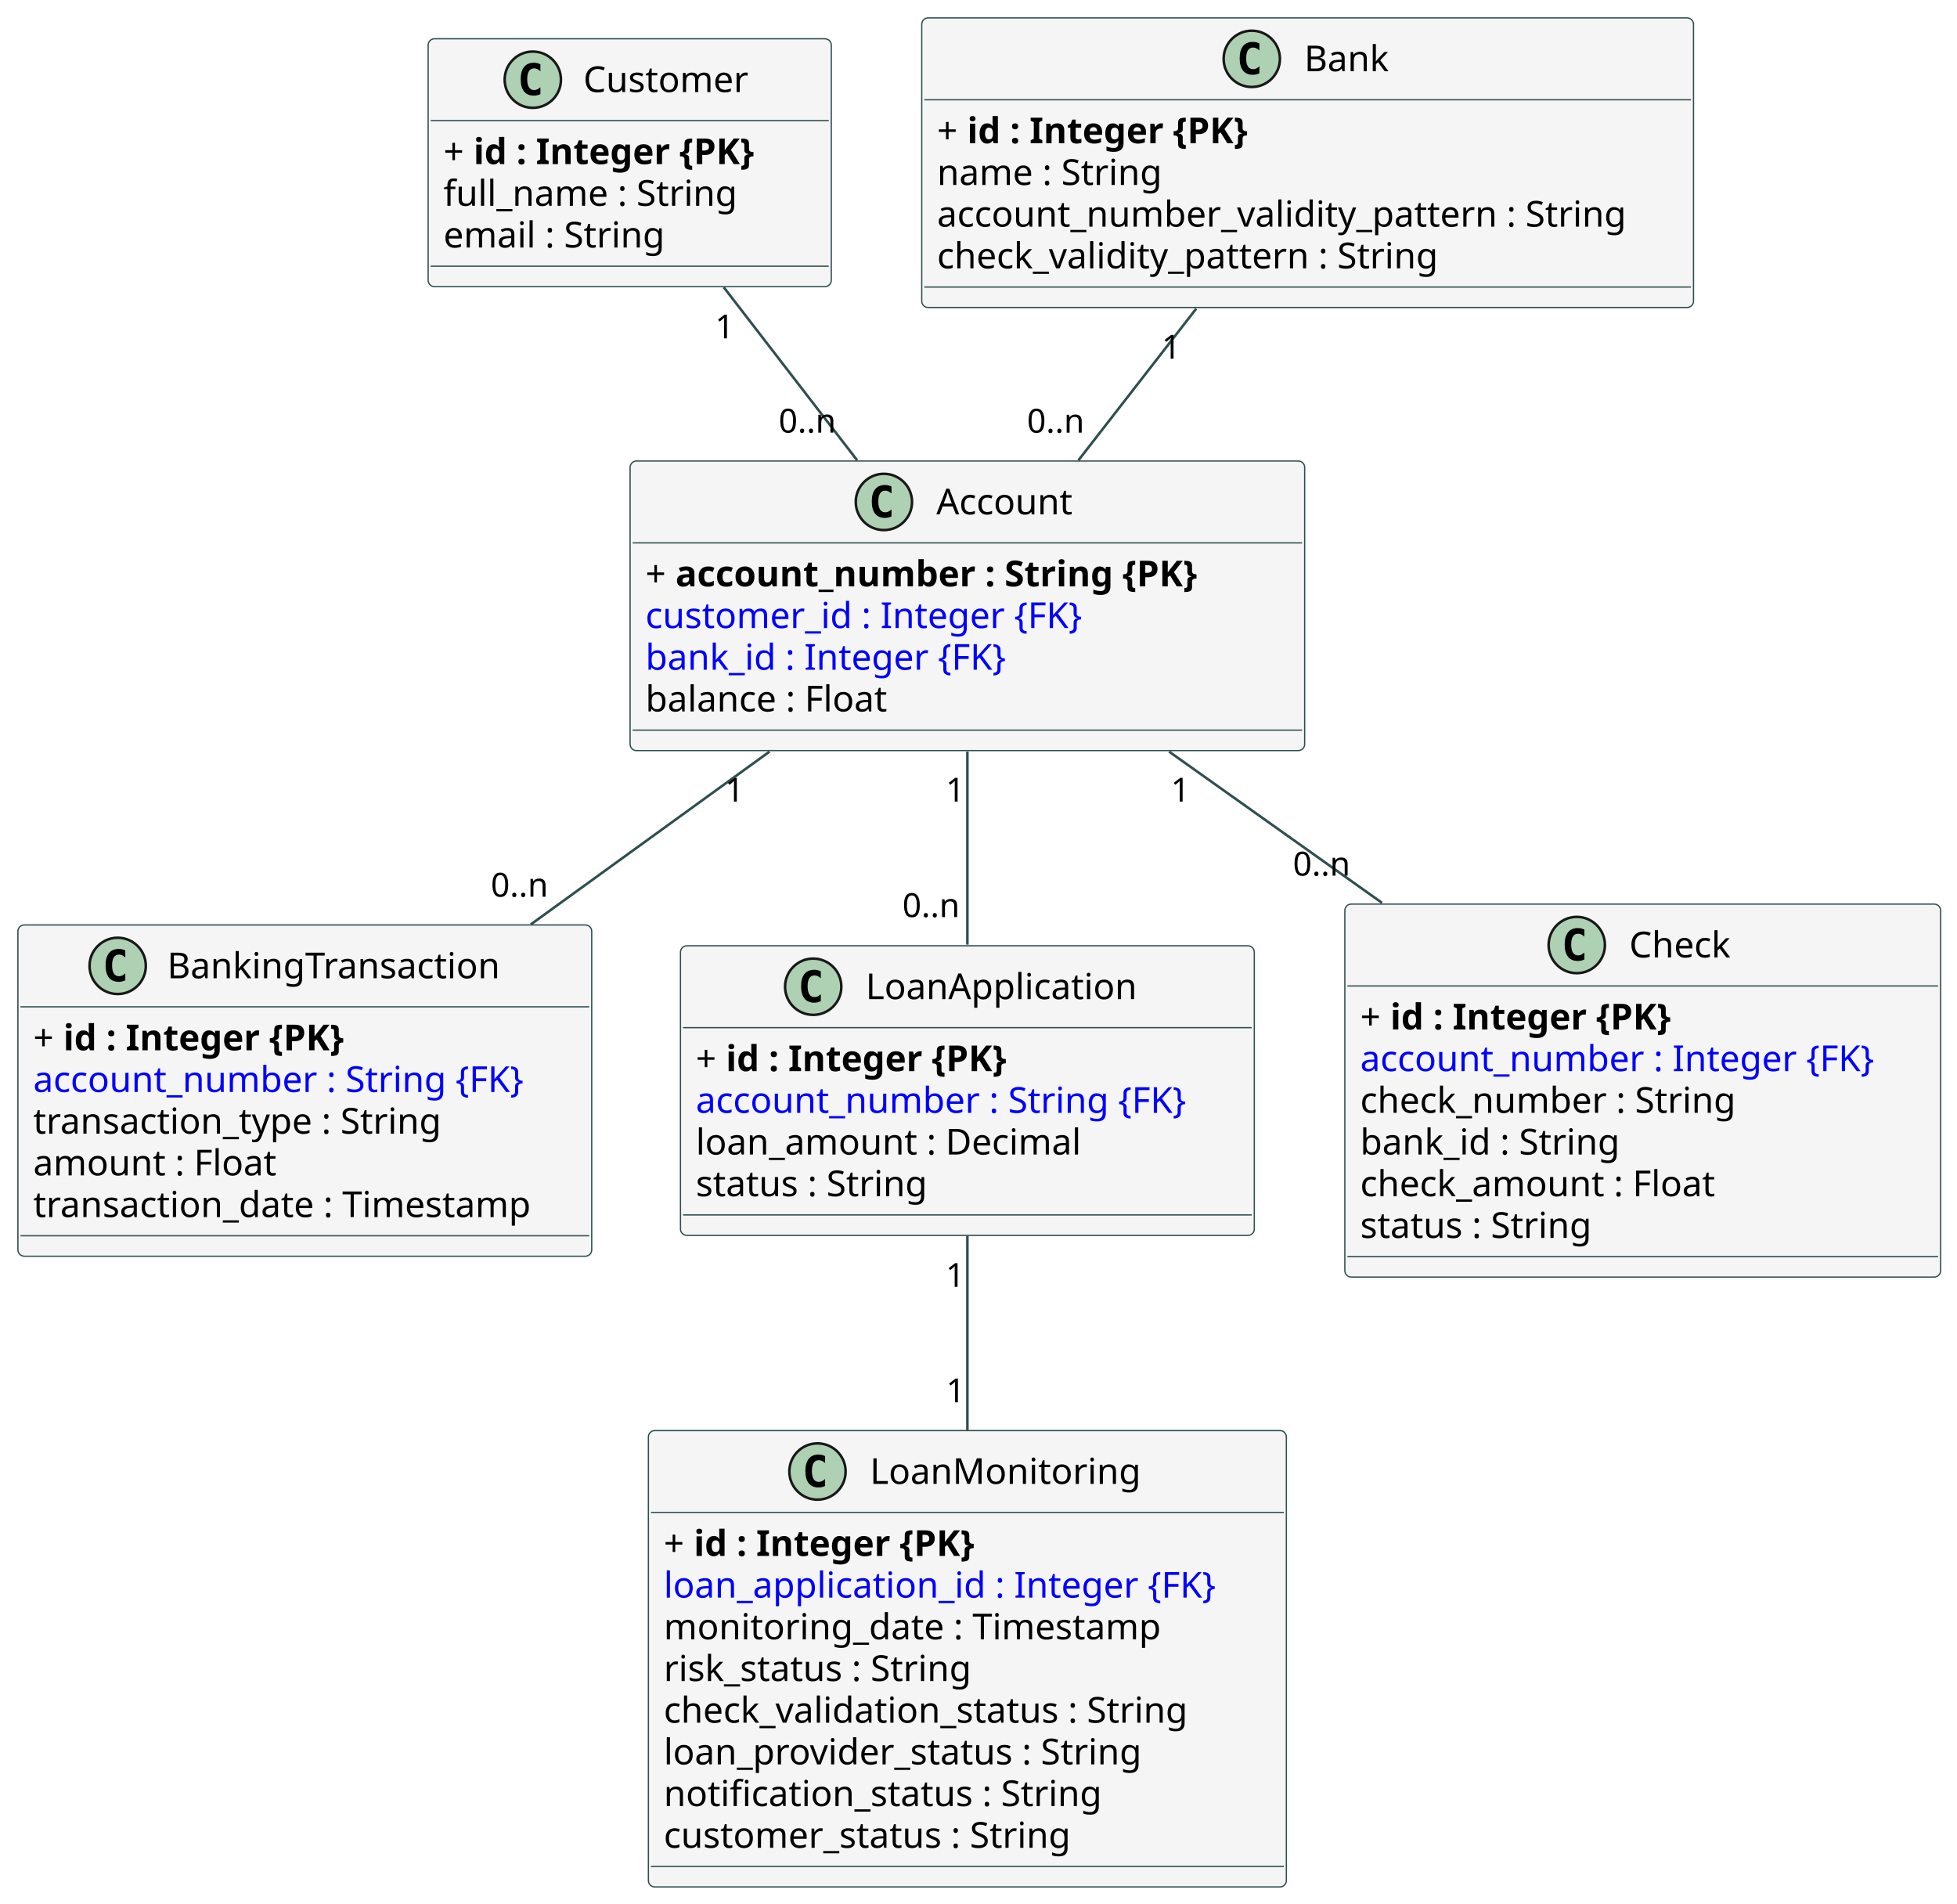
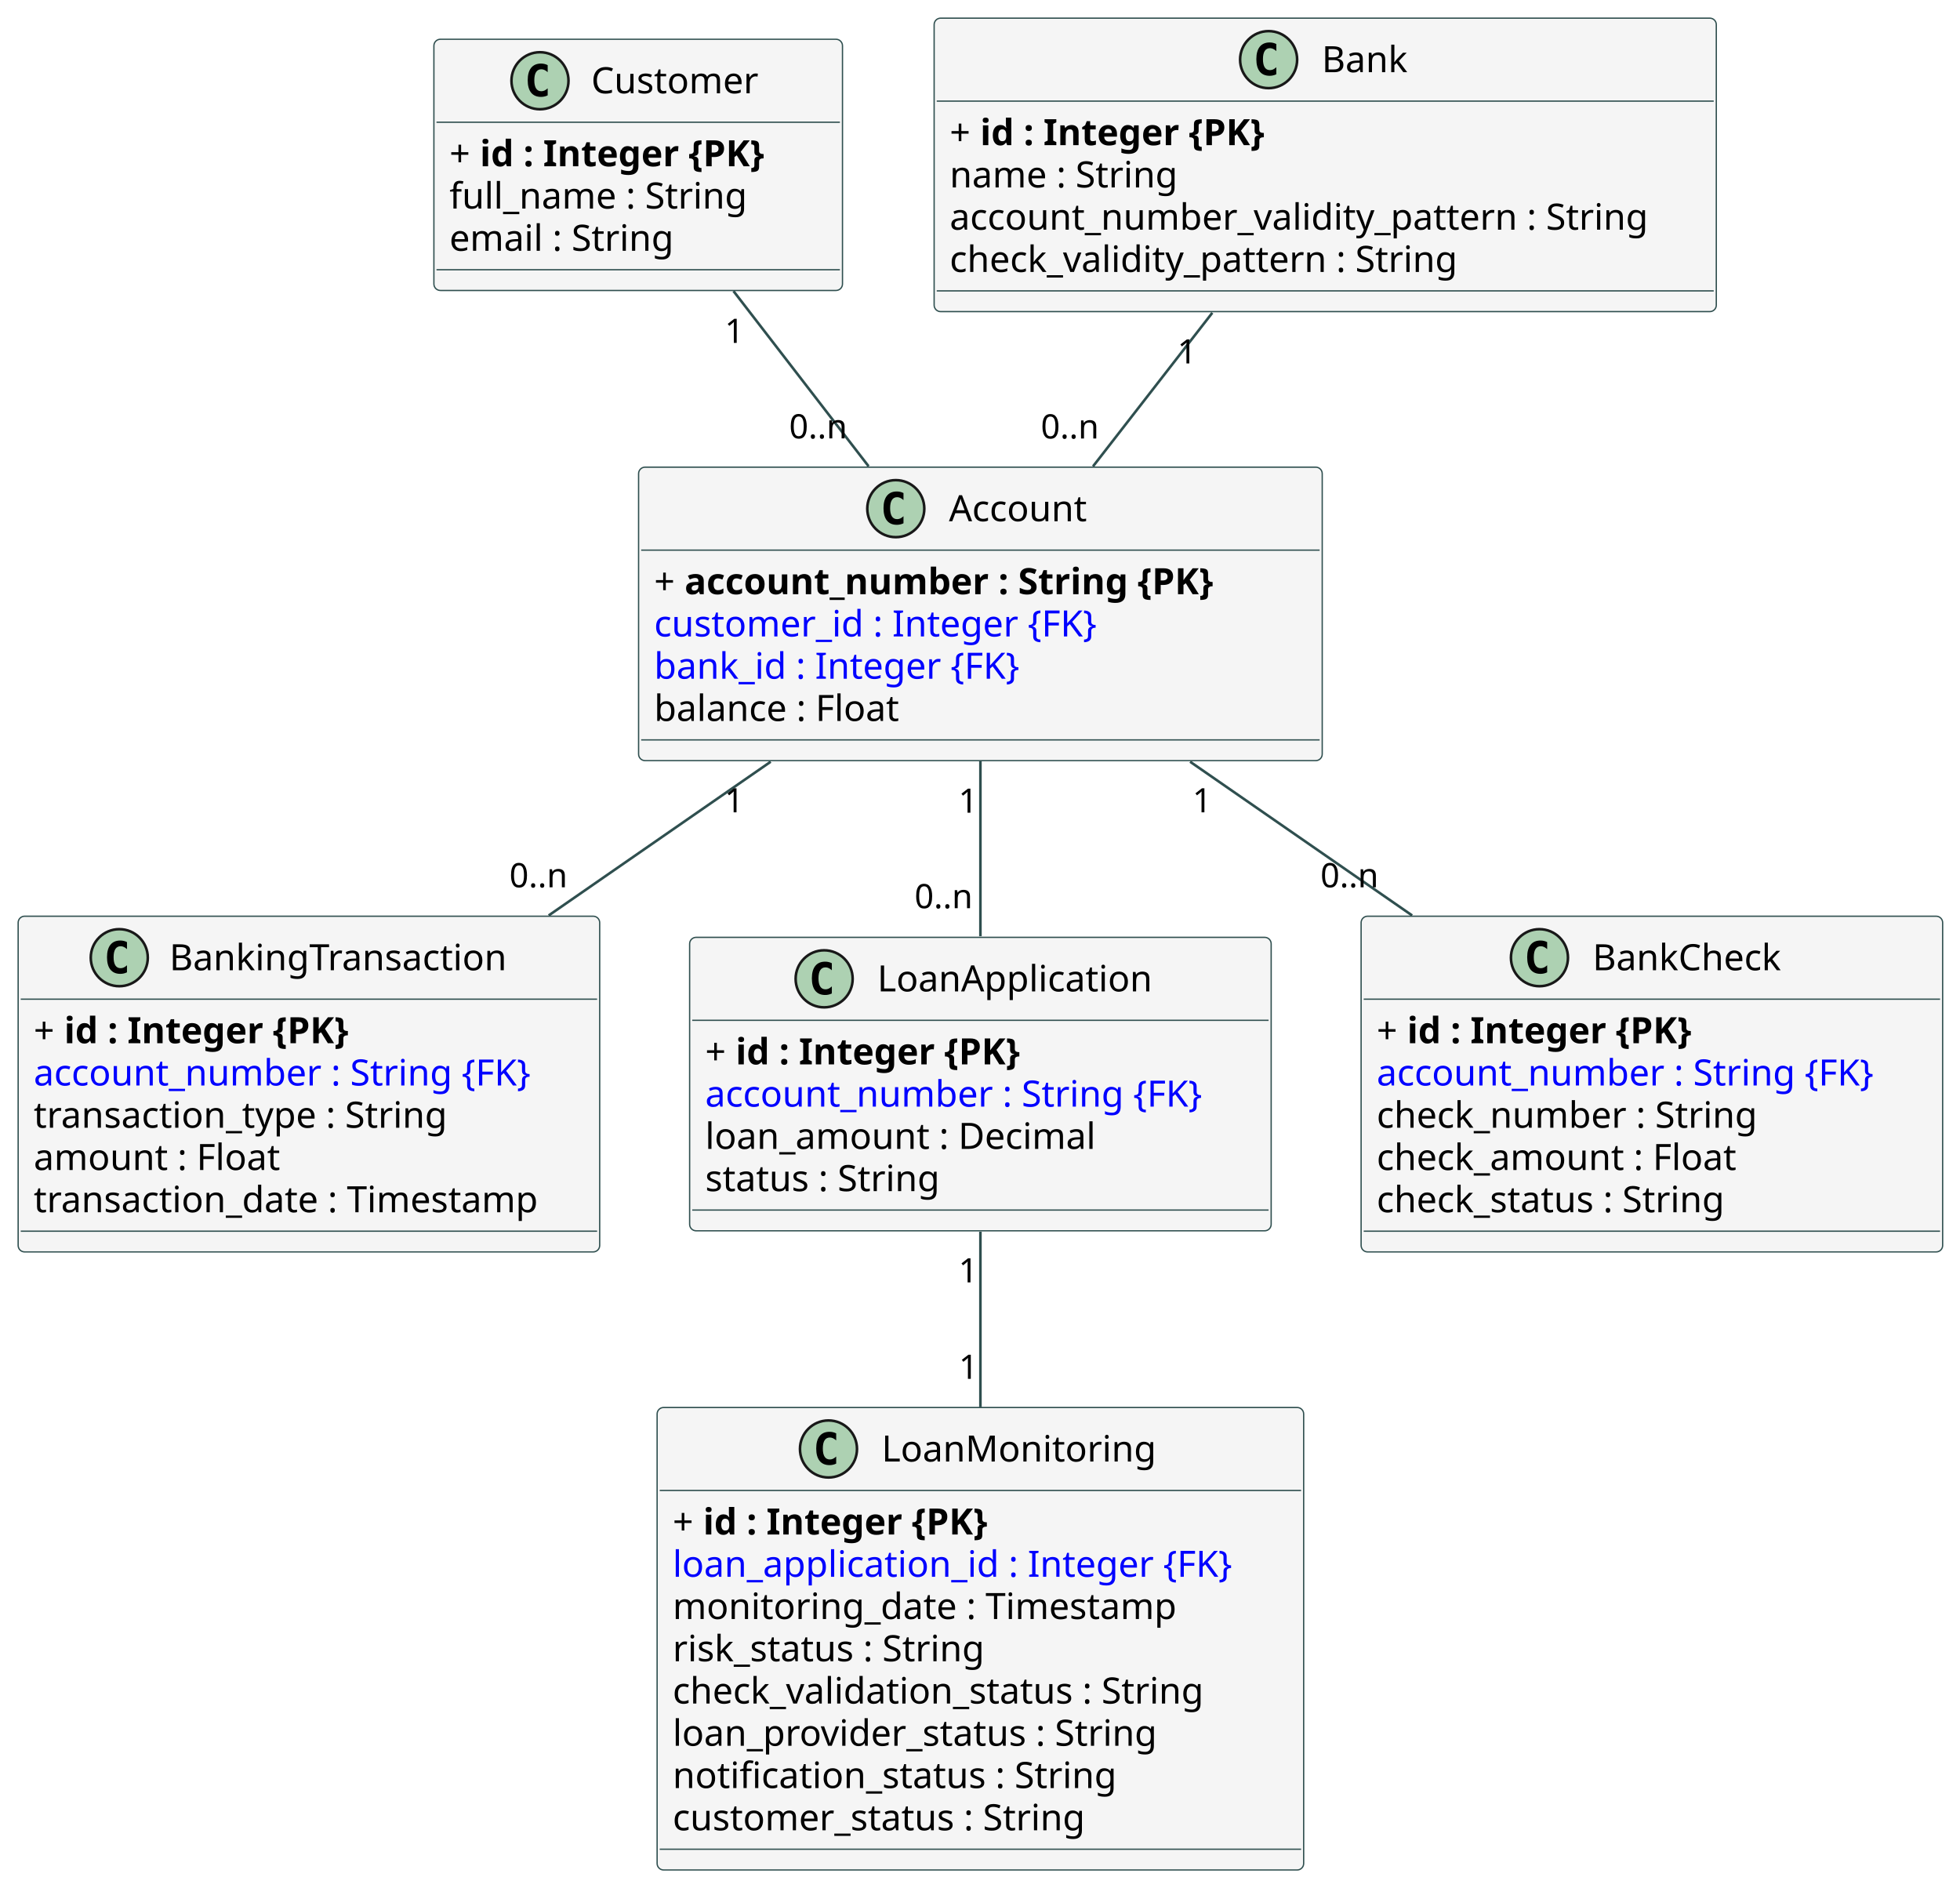
- <svg xmlns="http://www.w3.org/2000/svg" contentStyleType="text/css" data-diagram-type="CLASS" height="744px" preserveAspectRatio="none" style="width:765px;height:744px;background:#FFFFFF;" version="1.1" viewBox="0 0 765 744" width="765px" zoomAndPan="magnify">
+ <svg xmlns="http://www.w3.org/2000/svg" contentStyleType="text/css" data-diagram-type="CLASS" height="728px" preserveAspectRatio="none" style="width:756px;height:728px;background:#FFFFFF;" version="1.1" viewBox="0 0 756 728" width="756px" zoomAndPan="magnify">
  <defs />
  <g>
-     <g class="entity" data-entity="Customer" data-source-line="10" data-uid="ent0002" id="entity_Customer">
-       <rect fill="#F5F5F5" height="96.891" rx="2.5" ry="2.5" style="stroke:#2F4F4F;stroke-width:0.5;" width="157.599" x="167.36" y="15.15" />
-       <ellipse cx="208.278" cy="31.15" fill="#ADD1B2" rx="11" ry="11" style="stroke:#181818;stroke-width:1;" />
-       <path d="M211.246,36.791 Q210.668,37.087 210.028,37.228 Q209.387,37.384 208.684,37.384 Q206.184,37.384 204.856,35.744 Q203.543,34.087 203.543,30.962 Q203.543,27.837 204.856,26.181 Q206.184,24.525 208.684,24.525 Q209.387,24.525 210.028,24.681 Q210.684,24.837 211.246,25.134 L211.246,27.853 Q210.621,27.275 210.028,27.009 Q209.434,26.728 208.809,26.728 Q207.465,26.728 206.778,27.806 Q206.09,28.869 206.09,30.962 Q206.09,33.056 206.778,34.134 Q207.465,35.197 208.809,35.197 Q209.434,35.197 210.028,34.931 Q210.621,34.65 211.246,34.072 L211.246,36.791 Z " fill="#000000" />
-       <text fill="#000000" font-family="sans-serif" font-size="14" lengthAdjust="spacing" textLength="68.004" x="228.037" y="35.997">Customer</text>
-       <line style="stroke:#2F4F4F;stroke-width:0.5;" x1="168.36" x2="323.959" y1="47.15" y2="47.15" />
-       <text fill="#000000" font-family="sans-serif" font-size="14" lengthAdjust="spacing" textLength="11.73" x="173.36" y="64.145">+</text>
-       <text fill="#000000" font-family="sans-serif" font-size="14" font-weight="bold" lengthAdjust="spacing" textLength="133.868" x="185.09" y="64.145">id : Integer {PK}</text>
-       <text fill="#000000" font-family="sans-serif" font-size="14" lengthAdjust="spacing" textLength="123.683" x="173.36" y="80.442">full_name : String</text>
-       <text fill="#000000" font-family="sans-serif" font-size="14" lengthAdjust="spacing" textLength="94.008" x="173.36" y="96.739">email : String</text>
-       <line style="stroke:#2F4F4F;stroke-width:0.5;" x1="168.36" x2="323.959" y1="104.041" y2="104.041" />
+     <g class="entity" data-entity="Customer" data-source-line="9" data-uid="ent0002" id="entity_Customer">
+       <rect fill="#F5F5F5" height="96.891" rx="2.5" ry="2.5" style="stroke:#2F4F4F;stroke-width:0.5;" width="157.599" x="167.36" y="15.14" />
+       <ellipse cx="208.278" cy="31.14" fill="#ADD1B2" rx="11" ry="11" style="stroke:#181818;stroke-width:1;" />
+       <path d="M211.246,36.781 Q210.668,37.078 210.028,37.218 Q209.387,37.374 208.684,37.374 Q206.184,37.374 204.856,35.734 Q203.543,34.078 203.543,30.953 Q203.543,27.828 204.856,26.171 Q206.184,24.515 208.684,24.515 Q209.387,24.515 210.028,24.671 Q210.684,24.828 211.246,25.124 L211.246,27.843 Q210.621,27.265 210.028,26.999 Q209.434,26.718 208.809,26.718 Q207.465,26.718 206.778,27.796 Q206.09,28.859 206.09,30.953 Q206.09,33.046 206.778,34.124 Q207.465,35.187 208.809,35.187 Q209.434,35.187 210.028,34.921 Q210.621,34.64 211.246,34.062 L211.246,36.781 Z " fill="#000000" />
+       <text fill="#000000" font-family="sans-serif" font-size="14" lengthAdjust="spacing" textLength="68.004" x="228.037" y="35.987">Customer</text>
+       <line style="stroke:#2F4F4F;stroke-width:0.5;" x1="168.36" x2="323.959" y1="47.14" y2="47.14" />
+       <text fill="#000000" font-family="sans-serif" font-size="14" lengthAdjust="spacing" textLength="11.73" x="173.36" y="64.135">+</text>
+       <text fill="#000000" font-family="sans-serif" font-size="14" font-weight="bold" lengthAdjust="spacing" textLength="133.868" x="185.09" y="64.135">id : Integer {PK}</text>
+       <text fill="#000000" font-family="sans-serif" font-size="14" lengthAdjust="spacing" textLength="123.683" x="173.36" y="80.432">full_name : String</text>
+       <text fill="#000000" font-family="sans-serif" font-size="14" lengthAdjust="spacing" textLength="94.008" x="173.36" y="96.729">email : String</text>
+       <line style="stroke:#2F4F4F;stroke-width:0.5;" x1="168.36" x2="323.959" y1="104.031" y2="104.031" />
    </g>
-     <g class="entity" data-entity="Bank" data-source-line="16" data-uid="ent0003" id="entity_Bank">
+     <g class="entity" data-entity="Bank" data-source-line="15" data-uid="ent0003" id="entity_Bank">
      <rect fill="#F5F5F5" height="113.188" rx="2.5" ry="2.5" style="stroke:#2F4F4F;stroke-width:0.5;" width="301.693" x="360.31" y="7" />
      <ellipse cx="489.325" cy="23" fill="#ADD1B2" rx="11" ry="11" style="stroke:#181818;stroke-width:1;" />
      <path d="M492.293,28.641 Q491.715,28.938 491.075,29.078 Q490.434,29.234 489.731,29.234 Q487.231,29.234 485.903,27.594 Q484.59,25.938 484.59,22.812 Q484.59,19.688 485.903,18.031 Q487.231,16.375 489.731,16.375 Q490.434,16.375 491.075,16.531 Q491.731,16.688 492.293,16.984 L492.293,19.703 Q491.668,19.125 491.075,18.859 Q490.481,18.578 489.856,18.578 Q488.512,18.578 487.825,19.656 Q487.137,20.719 487.137,22.812 Q487.137,24.906 487.825,25.984 Q488.512,27.047 489.856,27.047 Q490.481,27.047 491.075,26.781 Q491.668,26.5 492.293,25.922 L492.293,28.641 Z " fill="#000000" />
      <text fill="#000000" font-family="sans-serif" font-size="14" lengthAdjust="spacing" textLength="35.164" x="509.825" y="27.847">Bank</text>
      <line style="stroke:#2F4F4F;stroke-width:0.5;" x1="361.31" x2="661.003" y1="39" y2="39" />
      <text fill="#000000" font-family="sans-serif" font-size="14" lengthAdjust="spacing" textLength="11.73" x="366.31" y="55.995">+</text>
      <text fill="#000000" font-family="sans-serif" font-size="14" font-weight="bold" lengthAdjust="spacing" textLength="133.868" x="378.041" y="55.995">id : Integer {PK}</text>
      <text fill="#000000" font-family="sans-serif" font-size="14" lengthAdjust="spacing" textLength="95.102" x="366.31" y="72.292">name : String</text>
      <text fill="#000000" font-family="sans-serif" font-size="14" lengthAdjust="spacing" textLength="289.693" x="366.31" y="88.589">account_number_validity_pattern : String</text>
      <text fill="#000000" font-family="sans-serif" font-size="14" lengthAdjust="spacing" textLength="213.268" x="366.31" y="104.886">check_validity_pattern : String</text>
      <line style="stroke:#2F4F4F;stroke-width:0.5;" x1="361.31" x2="661.003" y1="112.188" y2="112.188" />
    </g>
-     <g class="entity" data-entity="Account" data-source-line="23" data-uid="ent0004" id="entity_Account">
-       <rect fill="#F5F5F5" height="113.188" rx="2.5" ry="2.5" style="stroke:#2F4F4F;stroke-width:0.5;" width="263.692" x="246.31" y="180.19" />
-       <ellipse cx="345.52" cy="196.19" fill="#ADD1B2" rx="11" ry="11" style="stroke:#181818;stroke-width:1;" />
-       <path d="M348.489,201.831 Q347.911,202.127 347.27,202.268 Q346.629,202.424 345.926,202.424 Q343.426,202.424 342.098,200.784 Q340.786,199.127 340.786,196.002 Q340.786,192.877 342.098,191.221 Q343.426,189.565 345.926,189.565 Q346.629,189.565 347.27,189.721 Q347.926,189.877 348.489,190.174 L348.489,192.893 Q347.864,192.315 347.27,192.049 Q346.676,191.768 346.051,191.768 Q344.707,191.768 344.02,192.846 Q343.332,193.909 343.332,196.002 Q343.332,198.096 344.02,199.174 Q344.707,200.237 346.051,200.237 Q346.676,200.237 347.27,199.971 Q347.864,199.69 348.489,199.112 L348.489,201.831 Z " fill="#000000" />
-       <text fill="#000000" font-family="sans-serif" font-size="14" lengthAdjust="spacing" textLength="56.773" x="366.02" y="201.037">Account</text>
-       <line style="stroke:#2F4F4F;stroke-width:0.5;" x1="247.31" x2="509.002" y1="212.19" y2="212.19" />
-       <text fill="#000000" font-family="sans-serif" font-size="14" lengthAdjust="spacing" textLength="11.73" x="252.31" y="229.185">+</text>
-       <text fill="#000000" font-family="sans-serif" font-size="14" font-weight="bold" lengthAdjust="spacing" textLength="239.962" x="264.041" y="229.185">account_number : String {PK}</text>
-       <text fill="#0000FF" font-family="sans-serif" font-size="14" lengthAdjust="spacing" textLength="189.178" x="252.31" y="245.482">customer_id : Integer {FK}</text>
-       <text fill="#0000FF" font-family="sans-serif" font-size="14" lengthAdjust="spacing" textLength="157.698" x="252.31" y="261.779">bank_id : Integer {FK}</text>
-       <text fill="#000000" font-family="sans-serif" font-size="14" lengthAdjust="spacing" textLength="103.311" x="252.31" y="278.076">balance : Float</text>
-       <line style="stroke:#2F4F4F;stroke-width:0.5;" x1="247.31" x2="509.002" y1="285.377" y2="285.377" />
+     <g class="entity" data-entity="Account" data-source-line="22" data-uid="ent0004" id="entity_Account">
+       <rect fill="#F5F5F5" height="113.188" rx="2.5" ry="2.5" style="stroke:#2F4F4F;stroke-width:0.5;" width="263.692" x="246.31" y="180.18" />
+       <ellipse cx="345.52" cy="196.18" fill="#ADD1B2" rx="11" ry="11" style="stroke:#181818;stroke-width:1;" />
+       <path d="M348.489,201.821 Q347.911,202.118 347.27,202.258 Q346.629,202.414 345.926,202.414 Q343.426,202.414 342.098,200.774 Q340.786,199.118 340.786,195.993 Q340.786,192.868 342.098,191.211 Q343.426,189.555 345.926,189.555 Q346.629,189.555 347.27,189.711 Q347.926,189.868 348.489,190.164 L348.489,192.883 Q347.864,192.305 347.27,192.039 Q346.676,191.758 346.051,191.758 Q344.707,191.758 344.02,192.836 Q343.332,193.899 343.332,195.993 Q343.332,198.086 344.02,199.164 Q344.707,200.227 346.051,200.227 Q346.676,200.227 347.27,199.961 Q347.864,199.68 348.489,199.102 L348.489,201.821 Z " fill="#000000" />
+       <text fill="#000000" font-family="sans-serif" font-size="14" lengthAdjust="spacing" textLength="56.773" x="366.02" y="201.027">Account</text>
+       <line style="stroke:#2F4F4F;stroke-width:0.5;" x1="247.31" x2="509.002" y1="212.18" y2="212.18" />
+       <text fill="#000000" font-family="sans-serif" font-size="14" lengthAdjust="spacing" textLength="11.73" x="252.31" y="229.175">+</text>
+       <text fill="#000000" font-family="sans-serif" font-size="14" font-weight="bold" lengthAdjust="spacing" textLength="239.962" x="264.041" y="229.175">account_number : String {PK}</text>
+       <text fill="#0000FF" font-family="sans-serif" font-size="14" lengthAdjust="spacing" textLength="189.178" x="252.31" y="245.472">customer_id : Integer {FK}</text>
+       <text fill="#0000FF" font-family="sans-serif" font-size="14" lengthAdjust="spacing" textLength="157.698" x="252.31" y="261.769">bank_id : Integer {FK}</text>
+       <text fill="#000000" font-family="sans-serif" font-size="14" lengthAdjust="spacing" textLength="103.311" x="252.31" y="278.066">balance : Float</text>
+       <line style="stroke:#2F4F4F;stroke-width:0.5;" x1="247.31" x2="509.002" y1="285.368" y2="285.368" />
    </g>
-     <g class="entity" data-entity="BankingTransaction" data-source-line="30" data-uid="ent0005" id="entity_BankingTransaction">
-       <rect fill="#F5F5F5" height="129.484" rx="2.5" ry="2.5" style="stroke:#2F4F4F;stroke-width:0.5;" width="224.31" x="7" y="361.52" />
-       <ellipse cx="46.007" cy="377.52" fill="#ADD1B2" rx="11" ry="11" style="stroke:#181818;stroke-width:1;" />
-       <path d="M48.976,383.161 Q48.398,383.457 47.757,383.598 Q47.117,383.754 46.414,383.754 Q43.914,383.754 42.585,382.114 Q41.273,380.457 41.273,377.332 Q41.273,374.207 42.585,372.551 Q43.914,370.895 46.414,370.895 Q47.117,370.895 47.757,371.051 Q48.414,371.207 48.976,371.504 L48.976,374.223 Q48.351,373.645 47.757,373.379 Q47.164,373.098 46.539,373.098 Q45.195,373.098 44.507,374.176 Q43.82,375.239 43.82,377.332 Q43.82,379.426 44.507,380.504 Q45.195,381.567 46.539,381.567 Q47.164,381.567 47.757,381.301 Q48.351,381.02 48.976,380.442 L48.976,383.161 Z " fill="#000000" />
-       <text fill="#000000" font-family="sans-serif" font-size="14" lengthAdjust="spacing" textLength="138.961" x="65.342" y="382.367">BankingTransaction</text>
-       <line style="stroke:#2F4F4F;stroke-width:0.5;" x1="8" x2="230.31" y1="393.52" y2="393.52" />
-       <text fill="#000000" font-family="sans-serif" font-size="14" lengthAdjust="spacing" textLength="11.73" x="13" y="410.515">+</text>
-       <text fill="#000000" font-family="sans-serif" font-size="14" font-weight="bold" lengthAdjust="spacing" textLength="133.868" x="24.73" y="410.515">id : Integer {PK}</text>
-       <text fill="#0000FF" font-family="sans-serif" font-size="14" lengthAdjust="spacing" textLength="212.31" x="13" y="426.812">account_number : String {FK}</text>
-       <text fill="#000000" font-family="sans-serif" font-size="14" lengthAdjust="spacing" textLength="172.758" x="13" y="443.109">transaction_type : String</text>
-       <text fill="#000000" font-family="sans-serif" font-size="14" lengthAdjust="spacing" textLength="102.211" x="13" y="459.406">amount : Float</text>
-       <text fill="#000000" font-family="sans-serif" font-size="14" lengthAdjust="spacing" textLength="209.85" x="13" y="475.703">transaction_date : Timestamp</text>
-       <line style="stroke:#2F4F4F;stroke-width:0.5;" x1="8" x2="230.31" y1="483.004" y2="483.004" />
+     <g class="entity" data-entity="BankingTransaction" data-source-line="29" data-uid="ent0005" id="entity_BankingTransaction">
+       <rect fill="#F5F5F5" height="129.484" rx="2.5" ry="2.5" style="stroke:#2F4F4F;stroke-width:0.5;" width="224.31" x="7" y="353.37" />
+       <ellipse cx="46.007" cy="369.37" fill="#ADD1B2" rx="11" ry="11" style="stroke:#181818;stroke-width:1;" />
+       <path d="M48.976,375.011 Q48.398,375.308 47.757,375.448 Q47.117,375.604 46.414,375.604 Q43.914,375.604 42.585,373.964 Q41.273,372.308 41.273,369.183 Q41.273,366.058 42.585,364.401 Q43.914,362.745 46.414,362.745 Q47.117,362.745 47.757,362.901 Q48.414,363.058 48.976,363.354 L48.976,366.073 Q48.351,365.495 47.757,365.229 Q47.164,364.948 46.539,364.948 Q45.195,364.948 44.507,366.026 Q43.82,367.089 43.82,369.183 Q43.82,371.276 44.507,372.354 Q45.195,373.417 46.539,373.417 Q47.164,373.417 47.757,373.151 Q48.351,372.87 48.976,372.292 L48.976,375.011 Z " fill="#000000" />
+       <text fill="#000000" font-family="sans-serif" font-size="14" lengthAdjust="spacing" textLength="138.961" x="65.342" y="374.217">BankingTransaction</text>
+       <line style="stroke:#2F4F4F;stroke-width:0.5;" x1="8" x2="230.31" y1="385.37" y2="385.37" />
+       <text fill="#000000" font-family="sans-serif" font-size="14" lengthAdjust="spacing" textLength="11.73" x="13" y="402.365">+</text>
+       <text fill="#000000" font-family="sans-serif" font-size="14" font-weight="bold" lengthAdjust="spacing" textLength="133.868" x="24.73" y="402.365">id : Integer {PK}</text>
+       <text fill="#0000FF" font-family="sans-serif" font-size="14" lengthAdjust="spacing" textLength="212.31" x="13" y="418.662">account_number : String {FK}</text>
+       <text fill="#000000" font-family="sans-serif" font-size="14" lengthAdjust="spacing" textLength="172.758" x="13" y="434.959">transaction_type : String</text>
+       <text fill="#000000" font-family="sans-serif" font-size="14" lengthAdjust="spacing" textLength="102.211" x="13" y="451.256">amount : Float</text>
+       <text fill="#000000" font-family="sans-serif" font-size="14" lengthAdjust="spacing" textLength="209.85" x="13" y="467.553">transaction_date : Timestamp</text>
+       <line style="stroke:#2F4F4F;stroke-width:0.5;" x1="8" x2="230.31" y1="474.854" y2="474.854" />
    </g>
-     <g class="entity" data-entity="LoanApplication" data-source-line="38" data-uid="ent0006" id="entity_LoanApplication">
-       <rect fill="#F5F5F5" height="113.188" rx="2.5" ry="2.5" style="stroke:#2F4F4F;stroke-width:0.5;" width="224.31" x="266" y="369.67" />
-       <ellipse cx="317.885" cy="385.67" fill="#ADD1B2" rx="11" ry="11" style="stroke:#181818;stroke-width:1;" />
-       <path d="M320.853,391.311 Q320.275,391.608 319.635,391.748 Q318.994,391.904 318.291,391.904 Q315.791,391.904 314.463,390.264 Q313.15,388.608 313.15,385.483 Q313.15,382.358 314.463,380.701 Q315.791,379.045 318.291,379.045 Q318.994,379.045 319.635,379.201 Q320.291,379.358 320.853,379.654 L320.853,382.373 Q320.228,381.795 319.635,381.529 Q319.041,381.248 318.416,381.248 Q317.072,381.248 316.385,382.326 Q315.697,383.389 315.697,385.483 Q315.697,387.576 316.385,388.654 Q317.072,389.717 318.416,389.717 Q319.041,389.717 319.635,389.451 Q320.228,389.17 320.853,388.592 L320.853,391.311 Z " fill="#000000" />
-       <text fill="#000000" font-family="sans-serif" font-size="14" lengthAdjust="spacing" textLength="112.041" x="338.385" y="390.517">LoanApplication</text>
-       <line style="stroke:#2F4F4F;stroke-width:0.5;" x1="267" x2="489.31" y1="401.67" y2="401.67" />
-       <text fill="#000000" font-family="sans-serif" font-size="14" lengthAdjust="spacing" textLength="11.73" x="272" y="418.665">+</text>
-       <text fill="#000000" font-family="sans-serif" font-size="14" font-weight="bold" lengthAdjust="spacing" textLength="133.868" x="283.731" y="418.665">id : Integer {PK}</text>
-       <text fill="#0000FF" font-family="sans-serif" font-size="14" lengthAdjust="spacing" textLength="212.31" x="272" y="434.962">account_number : String {FK}</text>
-       <text fill="#000000" font-family="sans-serif" font-size="14" lengthAdjust="spacing" textLength="161.629" x="272" y="451.259">loan_amount : Decimal</text>
-       <text fill="#000000" font-family="sans-serif" font-size="14" lengthAdjust="spacing" textLength="98.417" x="272" y="467.556">status : String</text>
-       <line style="stroke:#2F4F4F;stroke-width:0.5;" x1="267" x2="489.31" y1="474.858" y2="474.858" />
+     <g class="entity" data-entity="LoanApplication" data-source-line="37" data-uid="ent0006" id="entity_LoanApplication">
+       <rect fill="#F5F5F5" height="113.188" rx="2.5" ry="2.5" style="stroke:#2F4F4F;stroke-width:0.5;" width="224.31" x="266" y="361.52" />
+       <ellipse cx="317.885" cy="377.52" fill="#ADD1B2" rx="11" ry="11" style="stroke:#181818;stroke-width:1;" />
+       <path d="M320.853,383.161 Q320.275,383.457 319.635,383.598 Q318.994,383.754 318.291,383.754 Q315.791,383.754 314.463,382.114 Q313.15,380.457 313.15,377.332 Q313.15,374.207 314.463,372.551 Q315.791,370.895 318.291,370.895 Q318.994,370.895 319.635,371.051 Q320.291,371.207 320.853,371.504 L320.853,374.223 Q320.228,373.645 319.635,373.379 Q319.041,373.098 318.416,373.098 Q317.072,373.098 316.385,374.176 Q315.697,375.239 315.697,377.332 Q315.697,379.426 316.385,380.504 Q317.072,381.567 318.416,381.567 Q319.041,381.567 319.635,381.301 Q320.228,381.02 320.853,380.442 L320.853,383.161 Z " fill="#000000" />
+       <text fill="#000000" font-family="sans-serif" font-size="14" lengthAdjust="spacing" textLength="112.041" x="338.385" y="382.367">LoanApplication</text>
+       <line style="stroke:#2F4F4F;stroke-width:0.5;" x1="267" x2="489.31" y1="393.52" y2="393.52" />
+       <text fill="#000000" font-family="sans-serif" font-size="14" lengthAdjust="spacing" textLength="11.73" x="272" y="410.515">+</text>
+       <text fill="#000000" font-family="sans-serif" font-size="14" font-weight="bold" lengthAdjust="spacing" textLength="133.868" x="283.731" y="410.515">id : Integer {PK}</text>
+       <text fill="#0000FF" font-family="sans-serif" font-size="14" lengthAdjust="spacing" textLength="212.31" x="272" y="426.812">account_number : String {FK}</text>
+       <text fill="#000000" font-family="sans-serif" font-size="14" lengthAdjust="spacing" textLength="161.629" x="272" y="443.109">loan_amount : Decimal</text>
+       <text fill="#000000" font-family="sans-serif" font-size="14" lengthAdjust="spacing" textLength="98.417" x="272" y="459.406">status : String</text>
+       <line style="stroke:#2F4F4F;stroke-width:0.5;" x1="267" x2="489.31" y1="466.707" y2="466.707" />
    </g>
-     <g class="entity" data-entity="Check" data-source-line="45" data-uid="ent0007" id="entity_Check">
-       <rect fill="#F5F5F5" height="145.781" rx="2.5" ry="2.5" style="stroke:#2F4F4F;stroke-width:0.5;" width="232.89" x="525.71" y="353.37" />
-       <ellipse cx="616.372" cy="369.37" fill="#ADD1B2" rx="11" ry="11" style="stroke:#181818;stroke-width:1;" />
-       <path d="M619.34,375.011 Q618.762,375.308 618.122,375.448 Q617.481,375.604 616.778,375.604 Q614.278,375.604 612.95,373.964 Q611.637,372.308 611.637,369.183 Q611.637,366.058 612.95,364.401 Q614.278,362.745 616.778,362.745 Q617.481,362.745 618.122,362.901 Q618.778,363.058 619.34,363.354 L619.34,366.073 Q618.715,365.495 618.122,365.229 Q617.528,364.948 616.903,364.948 Q615.559,364.948 614.872,366.026 Q614.184,367.089 614.184,369.183 Q614.184,371.276 614.872,372.354 Q615.559,373.417 616.903,373.417 Q617.528,373.417 618.122,373.151 Q618.715,372.87 619.34,372.292 L619.34,375.011 Z " fill="#000000" />
-       <text fill="#000000" font-family="sans-serif" font-size="14" lengthAdjust="spacing" textLength="43.066" x="636.872" y="374.217">Check</text>
-       <line style="stroke:#2F4F4F;stroke-width:0.5;" x1="526.71" x2="757.6" y1="385.37" y2="385.37" />
-       <text fill="#000000" font-family="sans-serif" font-size="14" lengthAdjust="spacing" textLength="11.73" x="531.71" y="402.365">+</text>
-       <text fill="#000000" font-family="sans-serif" font-size="14" font-weight="bold" lengthAdjust="spacing" textLength="133.868" x="543.441" y="402.365">id : Integer {PK}</text>
-       <text fill="#0000FF" font-family="sans-serif" font-size="14" lengthAdjust="spacing" textLength="220.89" x="531.71" y="418.662">account_number : Integer {FK}</text>
-       <text fill="#000000" font-family="sans-serif" font-size="14" lengthAdjust="spacing" textLength="158.026" x="531.71" y="434.959">check_number : String</text>
-       <text fill="#000000" font-family="sans-serif" font-size="14" lengthAdjust="spacing" textLength="109.621" x="531.71" y="451.256">bank_id : String</text>
-       <text fill="#000000" font-family="sans-serif" font-size="14" lengthAdjust="spacing" textLength="150.199" x="531.71" y="467.553">check_amount : Float</text>
-       <text fill="#000000" font-family="sans-serif" font-size="14" lengthAdjust="spacing" textLength="98.417" x="531.71" y="483.849">status : String</text>
-       <line style="stroke:#2F4F4F;stroke-width:0.5;" x1="526.71" x2="757.6" y1="491.151" y2="491.151" />
+     <g class="entity" data-entity="BankCheck" data-source-line="44" data-uid="ent0007" id="entity_BankCheck">
+       <rect fill="#F5F5F5" height="129.484" rx="2.5" ry="2.5" style="stroke:#2F4F4F;stroke-width:0.5;" width="224.31" x="525" y="353.37" />
+       <ellipse cx="593.79" cy="369.37" fill="#ADD1B2" rx="11" ry="11" style="stroke:#181818;stroke-width:1;" />
+       <path d="M596.759,375.011 Q596.181,375.308 595.54,375.448 Q594.899,375.604 594.196,375.604 Q591.696,375.604 590.368,373.964 Q589.056,372.308 589.056,369.183 Q589.056,366.058 590.368,364.401 Q591.696,362.745 594.196,362.745 Q594.899,362.745 595.54,362.901 Q596.196,363.058 596.759,363.354 L596.759,366.073 Q596.134,365.495 595.54,365.229 Q594.946,364.948 594.321,364.948 Q592.977,364.948 592.29,366.026 Q591.602,367.089 591.602,369.183 Q591.602,371.276 592.29,372.354 Q592.977,373.417 594.321,373.417 Q594.946,373.417 595.54,373.151 Q596.134,372.87 596.759,372.292 L596.759,375.011 Z " fill="#000000" />
+       <text fill="#000000" font-family="sans-serif" font-size="14" lengthAdjust="spacing" textLength="78.231" x="614.29" y="374.217">BankCheck</text>
+       <line style="stroke:#2F4F4F;stroke-width:0.5;" x1="526" x2="748.311" y1="385.37" y2="385.37" />
+       <text fill="#000000" font-family="sans-serif" font-size="14" lengthAdjust="spacing" textLength="11.73" x="531" y="402.365">+</text>
+       <text fill="#000000" font-family="sans-serif" font-size="14" font-weight="bold" lengthAdjust="spacing" textLength="133.868" x="542.731" y="402.365">id : Integer {PK}</text>
+       <text fill="#0000FF" font-family="sans-serif" font-size="14" lengthAdjust="spacing" textLength="212.31" x="531" y="418.662">account_number : String {FK}</text>
+       <text fill="#000000" font-family="sans-serif" font-size="14" lengthAdjust="spacing" textLength="158.026" x="531" y="434.959">check_number : String</text>
+       <text fill="#000000" font-family="sans-serif" font-size="14" lengthAdjust="spacing" textLength="150.199" x="531" y="451.256">check_amount : Float</text>
+       <text fill="#000000" font-family="sans-serif" font-size="14" lengthAdjust="spacing" textLength="146.405" x="531" y="467.553">check_status : String</text>
+       <line style="stroke:#2F4F4F;stroke-width:0.5;" x1="526" x2="748.311" y1="474.854" y2="474.854" />
    </g>
-     <g class="entity" data-entity="LoanMonitoring" data-source-line="54" data-uid="ent0008" id="entity_LoanMonitoring">
-       <rect fill="#F5F5F5" height="178.375" rx="2.5" ry="2.5" style="stroke:#2F4F4F;stroke-width:0.5;" width="249.385" x="253.46" y="559.15" />
-       <ellipse cx="319.56" cy="575.15" fill="#ADD1B2" rx="11" ry="11" style="stroke:#181818;stroke-width:1;" />
-       <path d="M322.529,580.791 Q321.951,581.087 321.31,581.228 Q320.67,581.384 319.966,581.384 Q317.466,581.384 316.138,579.744 Q314.826,578.087 314.826,574.962 Q314.826,571.837 316.138,570.181 Q317.466,568.525 319.966,568.525 Q320.67,568.525 321.31,568.681 Q321.966,568.837 322.529,569.134 L322.529,571.853 Q321.904,571.275 321.31,571.009 Q320.716,570.728 320.091,570.728 Q318.748,570.728 318.06,571.806 Q317.373,572.869 317.373,574.962 Q317.373,577.056 318.06,578.134 Q318.748,579.197 320.091,579.197 Q320.716,579.197 321.31,578.931 Q321.904,578.65 322.529,578.072 L322.529,580.791 Z " fill="#000000" />
-       <text fill="#000000" font-family="sans-serif" font-size="14" lengthAdjust="spacing" textLength="108.685" x="340.06" y="579.997">LoanMonitoring</text>
-       <line style="stroke:#2F4F4F;stroke-width:0.5;" x1="254.46" x2="501.845" y1="591.15" y2="591.15" />
-       <text fill="#000000" font-family="sans-serif" font-size="14" lengthAdjust="spacing" textLength="11.73" x="259.46" y="608.145">+</text>
-       <text fill="#000000" font-family="sans-serif" font-size="14" font-weight="bold" lengthAdjust="spacing" textLength="133.868" x="271.19" y="608.145">id : Integer {PK}</text>
-       <text fill="#0000FF" font-family="sans-serif" font-size="14" lengthAdjust="spacing" textLength="237.385" x="259.46" y="624.442">loan_application_id : Integer {FK}</text>
-       <text fill="#000000" font-family="sans-serif" font-size="14" lengthAdjust="spacing" textLength="207.19" x="259.46" y="640.739">monitoring_date : Timestamp</text>
-       <text fill="#000000" font-family="sans-serif" font-size="14" lengthAdjust="spacing" textLength="130.464" x="259.46" y="657.036">risk_status : String</text>
-       <text fill="#000000" font-family="sans-serif" font-size="14" lengthAdjust="spacing" textLength="222.332" x="259.46" y="673.333">check_validation_status : String</text>
-       <text fill="#000000" font-family="sans-serif" font-size="14" lengthAdjust="spacing" textLength="200.963" x="259.46" y="689.63">loan_provider_status : String</text>
-       <text fill="#000000" font-family="sans-serif" font-size="14" lengthAdjust="spacing" textLength="184.147" x="259.46" y="705.926">notification_status : String</text>
-       <text fill="#000000" font-family="sans-serif" font-size="14" lengthAdjust="spacing" textLength="171.343" x="259.46" y="722.223">customer_status : String</text>
-       <line style="stroke:#2F4F4F;stroke-width:0.5;" x1="254.46" x2="501.845" y1="729.525" y2="729.525" />
+     <g class="entity" data-entity="LoanMonitoring" data-source-line="52" data-uid="ent0008" id="entity_LoanMonitoring">
+       <rect fill="#F5F5F5" height="178.375" rx="2.5" ry="2.5" style="stroke:#2F4F4F;stroke-width:0.5;" width="249.385" x="253.46" y="542.85" />
+       <ellipse cx="319.56" cy="558.85" fill="#ADD1B2" rx="11" ry="11" style="stroke:#181818;stroke-width:1;" />
+       <path d="M322.529,564.491 Q321.951,564.788 321.31,564.928 Q320.67,565.084 319.966,565.084 Q317.466,565.084 316.138,563.444 Q314.826,561.788 314.826,558.663 Q314.826,555.538 316.138,553.881 Q317.466,552.225 319.966,552.225 Q320.67,552.225 321.31,552.381 Q321.966,552.538 322.529,552.834 L322.529,555.553 Q321.904,554.975 321.31,554.709 Q320.716,554.428 320.091,554.428 Q318.748,554.428 318.06,555.506 Q317.373,556.569 317.373,558.663 Q317.373,560.756 318.06,561.834 Q318.748,562.897 320.091,562.897 Q320.716,562.897 321.31,562.631 Q321.904,562.35 322.529,561.772 L322.529,564.491 Z " fill="#000000" />
+       <text fill="#000000" font-family="sans-serif" font-size="14" lengthAdjust="spacing" textLength="108.685" x="340.06" y="563.697">LoanMonitoring</text>
+       <line style="stroke:#2F4F4F;stroke-width:0.5;" x1="254.46" x2="501.845" y1="574.85" y2="574.85" />
+       <text fill="#000000" font-family="sans-serif" font-size="14" lengthAdjust="spacing" textLength="11.73" x="259.46" y="591.845">+</text>
+       <text fill="#000000" font-family="sans-serif" font-size="14" font-weight="bold" lengthAdjust="spacing" textLength="133.868" x="271.19" y="591.845">id : Integer {PK}</text>
+       <text fill="#0000FF" font-family="sans-serif" font-size="14" lengthAdjust="spacing" textLength="237.385" x="259.46" y="608.142">loan_application_id : Integer {FK}</text>
+       <text fill="#000000" font-family="sans-serif" font-size="14" lengthAdjust="spacing" textLength="207.19" x="259.46" y="624.439">monitoring_date : Timestamp</text>
+       <text fill="#000000" font-family="sans-serif" font-size="14" lengthAdjust="spacing" textLength="130.464" x="259.46" y="640.736">risk_status : String</text>
+       <text fill="#000000" font-family="sans-serif" font-size="14" lengthAdjust="spacing" textLength="222.332" x="259.46" y="657.033">check_validation_status : String</text>
+       <text fill="#000000" font-family="sans-serif" font-size="14" lengthAdjust="spacing" textLength="200.963" x="259.46" y="673.33">loan_provider_status : String</text>
+       <text fill="#000000" font-family="sans-serif" font-size="14" lengthAdjust="spacing" textLength="184.147" x="259.46" y="689.626">notification_status : String</text>
+       <text fill="#000000" font-family="sans-serif" font-size="14" lengthAdjust="spacing" textLength="171.343" x="259.46" y="705.923">customer_status : String</text>
+       <line style="stroke:#2F4F4F;stroke-width:0.5;" x1="254.46" x2="501.845" y1="713.225" y2="713.225" />
    </g>
-     <g class="link" data-entity-1="Customer" data-entity-2="Account" data-source-line="66" data-uid="lnk9" id="link_Customer_Account">
-       <path codeLine="66" d="M282.92,112.28 C299.1,133.25 318.2,158.03 335.04,179.87" fill="none" id="Customer-Account" style="stroke:#2F4F4F;stroke-width:1;" />
-       <text fill="#000000" font-family="sans-serif" font-size="13" lengthAdjust="spacing" textLength="8.271" x="279.546" y="132.257">1</text>
-       <text fill="#000000" font-family="sans-serif" font-size="13" lengthAdjust="spacing" textLength="24.775" x="304.37" y="169.095">0..n</text>
+     <g class="link" data-entity-1="Customer" data-entity-2="Account" data-source-line="63" data-uid="lnk9" id="link_Customer_Account">
+       <path codeLine="63" d="M282.92,112.27 C299.1,133.25 318.2,158.03 335.04,179.86" fill="none" id="Customer-Account" style="stroke:#2F4F4F;stroke-width:1;" />
+       <text fill="#000000" font-family="sans-serif" font-size="13" lengthAdjust="spacing" textLength="8.271" x="279.546" y="132.247">1</text>
+       <text fill="#000000" font-family="sans-serif" font-size="13" lengthAdjust="spacing" textLength="24.775" x="304.37" y="169.085">0..n</text>
    </g>
-     <g class="link" data-entity-1="Bank" data-entity-2="Account" data-source-line="67" data-uid="lnk10" id="link_Bank_Account">
-       <path codeLine="67" d="M467.61,120.65 C452.83,139.66 436.34,160.89 421.58,179.89" fill="none" id="Bank-Account" style="stroke:#2F4F4F;stroke-width:1;" />
-       <text fill="#000000" font-family="sans-serif" font-size="13" lengthAdjust="spacing" textLength="8.271" x="454.128" y="140.189">1</text>
-       <text fill="#000000" font-family="sans-serif" font-size="13" lengthAdjust="spacing" textLength="24.775" x="401.457" y="169.117">0..n</text>
+     <g class="link" data-entity-1="Bank" data-entity-2="Account" data-source-line="64" data-uid="lnk10" id="link_Bank_Account">
+       <path codeLine="64" d="M467.61,120.64 C452.83,139.66 436.34,160.89 421.58,179.89" fill="none" id="Bank-Account" style="stroke:#2F4F4F;stroke-width:1;" />
+       <text fill="#000000" font-family="sans-serif" font-size="13" lengthAdjust="spacing" textLength="8.271" x="454.128" y="140.178">1</text>
+       <text fill="#000000" font-family="sans-serif" font-size="13" lengthAdjust="spacing" textLength="24.775" x="401.457" y="169.118">0..n</text>
    </g>
-     <g class="link" data-entity-1="Account" data-entity-2="BankingTransaction" data-source-line="68" data-uid="lnk11" id="link_Account_BankingTransaction">
-       <path codeLine="68" d="M300.8,293.78 C271.43,315.03 237.77,339.4 207.47,361.33" fill="none" id="Account-BankingTransaction" style="stroke:#2F4F4F;stroke-width:1;" />
-       <text fill="#000000" font-family="sans-serif" font-size="13" lengthAdjust="spacing" textLength="8.271" x="283.409" y="313.312">1</text>
-       <text fill="#000000" font-family="sans-serif" font-size="13" lengthAdjust="spacing" textLength="24.775" x="191.859" y="350.482">0..n</text>
+     <g class="link" data-entity-1="Account" data-entity-2="BankingTransaction" data-source-line="65" data-uid="lnk11" id="link_Account_BankingTransaction">
+       <path codeLine="65" d="M297.27,293.78 C270.11,312.59 239.61,333.71 211.63,353.08" fill="none" id="Account-BankingTransaction" style="stroke:#2F4F4F;stroke-width:1;" />
+       <text fill="#000000" font-family="sans-serif" font-size="13" lengthAdjust="spacing" textLength="8.271" x="279.471" y="313.313">1</text>
+       <text fill="#000000" font-family="sans-serif" font-size="13" lengthAdjust="spacing" textLength="24.775" x="196.474" y="342.221">0..n</text>
    </g>
-     <g class="link" data-entity-1="Account" data-entity-2="Check" data-source-line="69" data-uid="lnk12" id="link_Account_Check">
-       <path codeLine="69" d="M457.01,293.78 C483.14,312.34 512.61,333.26 540.22,352.88" fill="none" id="Account-Check" style="stroke:#2F4F4F;stroke-width:1;" />
-       <text fill="#000000" font-family="sans-serif" font-size="13" lengthAdjust="spacing" textLength="8.271" x="457.681" y="313.312">1</text>
-       <text fill="#000000" font-family="sans-serif" font-size="13" lengthAdjust="spacing" textLength="24.775" x="505.397" y="342.244">0..n</text>
+     <g class="link" data-entity-1="Account" data-entity-2="BankCheck" data-source-line="66" data-uid="lnk12" id="link_Account_BankCheck">
+       <path codeLine="66" d="M459.04,293.78 C486.2,312.59 516.7,333.71 544.68,353.08" fill="none" id="Account-BankCheck" style="stroke:#2F4F4F;stroke-width:1;" />
+       <text fill="#000000" font-family="sans-serif" font-size="13" lengthAdjust="spacing" textLength="8.271" x="459.945" y="313.313">1</text>
+       <text fill="#000000" font-family="sans-serif" font-size="13" lengthAdjust="spacing" textLength="24.775" x="509.295" y="342.221">0..n</text>
    </g>
-     <g class="link" data-entity-1="Account" data-entity-2="LoanApplication" data-source-line="70" data-uid="lnk13" id="link_Account_LoanApplication">
-       <path codeLine="70" d="M378.16,293.78 C378.16,317.62 378.16,345.38 378.16,369.23" fill="none" id="Account-LoanApplication" style="stroke:#2F4F4F;stroke-width:1;" />
-       <text fill="#000000" font-family="sans-serif" font-size="13" lengthAdjust="spacing" textLength="8.271" x="369.714" y="313.312">1</text>
-       <text fill="#000000" font-family="sans-serif" font-size="13" lengthAdjust="spacing" textLength="24.775" x="352.745" y="358.44">0..n</text>
+     <g class="link" data-entity-1="Account" data-entity-2="LoanApplication" data-source-line="67" data-uid="lnk13" id="link_Account_LoanApplication">
+       <path codeLine="67" d="M378.16,293.54 C378.16,315.03 378.16,339.56 378.16,361.08" fill="none" id="Account-LoanApplication" style="stroke:#2F4F4F;stroke-width:1;" />
+       <text fill="#000000" font-family="sans-serif" font-size="13" lengthAdjust="spacing" textLength="8.271" x="369.69" y="313.447">1</text>
+       <text fill="#000000" font-family="sans-serif" font-size="13" lengthAdjust="spacing" textLength="24.775" x="352.745" y="350.29">0..n</text>
    </g>
-     <g class="link" data-entity-1="LoanApplication" data-entity-2="LoanMonitoring" data-source-line="71" data-uid="lnk14" id="link_LoanApplication_LoanMonitoring">
-       <path codeLine="71" d="M378.16,483.08 C378.16,506.13 378.16,533.41 378.16,559.05" fill="none" id="LoanApplication-LoanMonitoring" style="stroke:#2F4F4F;stroke-width:1;" />
-       <text fill="#000000" font-family="sans-serif" font-size="13" lengthAdjust="spacing" textLength="8.271" x="369.69" y="502.993">1</text>
-       <text fill="#000000" font-family="sans-serif" font-size="13" lengthAdjust="spacing" textLength="8.271" x="369.841" y="548.107">1</text>
+     <g class="link" data-entity-1="LoanApplication" data-entity-2="LoanMonitoring" data-source-line="68" data-uid="lnk14" id="link_LoanApplication_LoanMonitoring">
+       <path codeLine="68" d="M378.16,475.07 C378.16,495.8 378.16,519.83 378.16,542.74" fill="none" id="LoanApplication-LoanMonitoring" style="stroke:#2F4F4F;stroke-width:1;" />
+       <text fill="#000000" font-family="sans-serif" font-size="13" lengthAdjust="spacing" textLength="8.271" x="369.714" y="494.597">1</text>
+       <text fill="#000000" font-family="sans-serif" font-size="13" lengthAdjust="spacing" textLength="8.271" x="369.841" y="531.796">1</text>
    </g>
  </g>
</svg>
